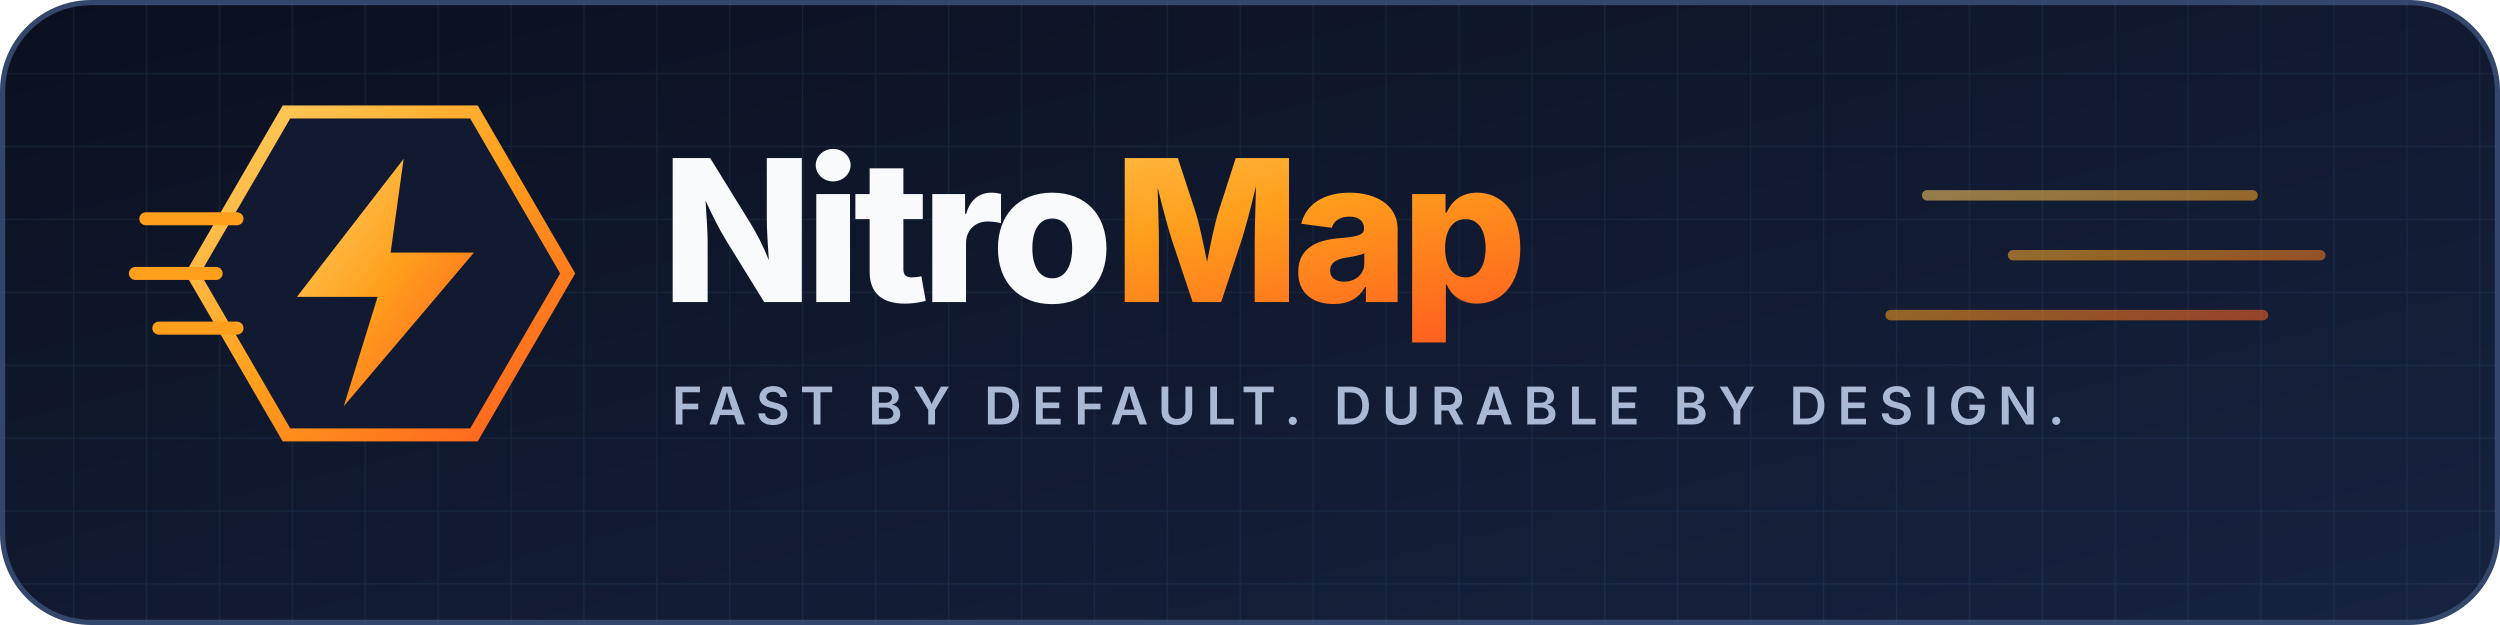
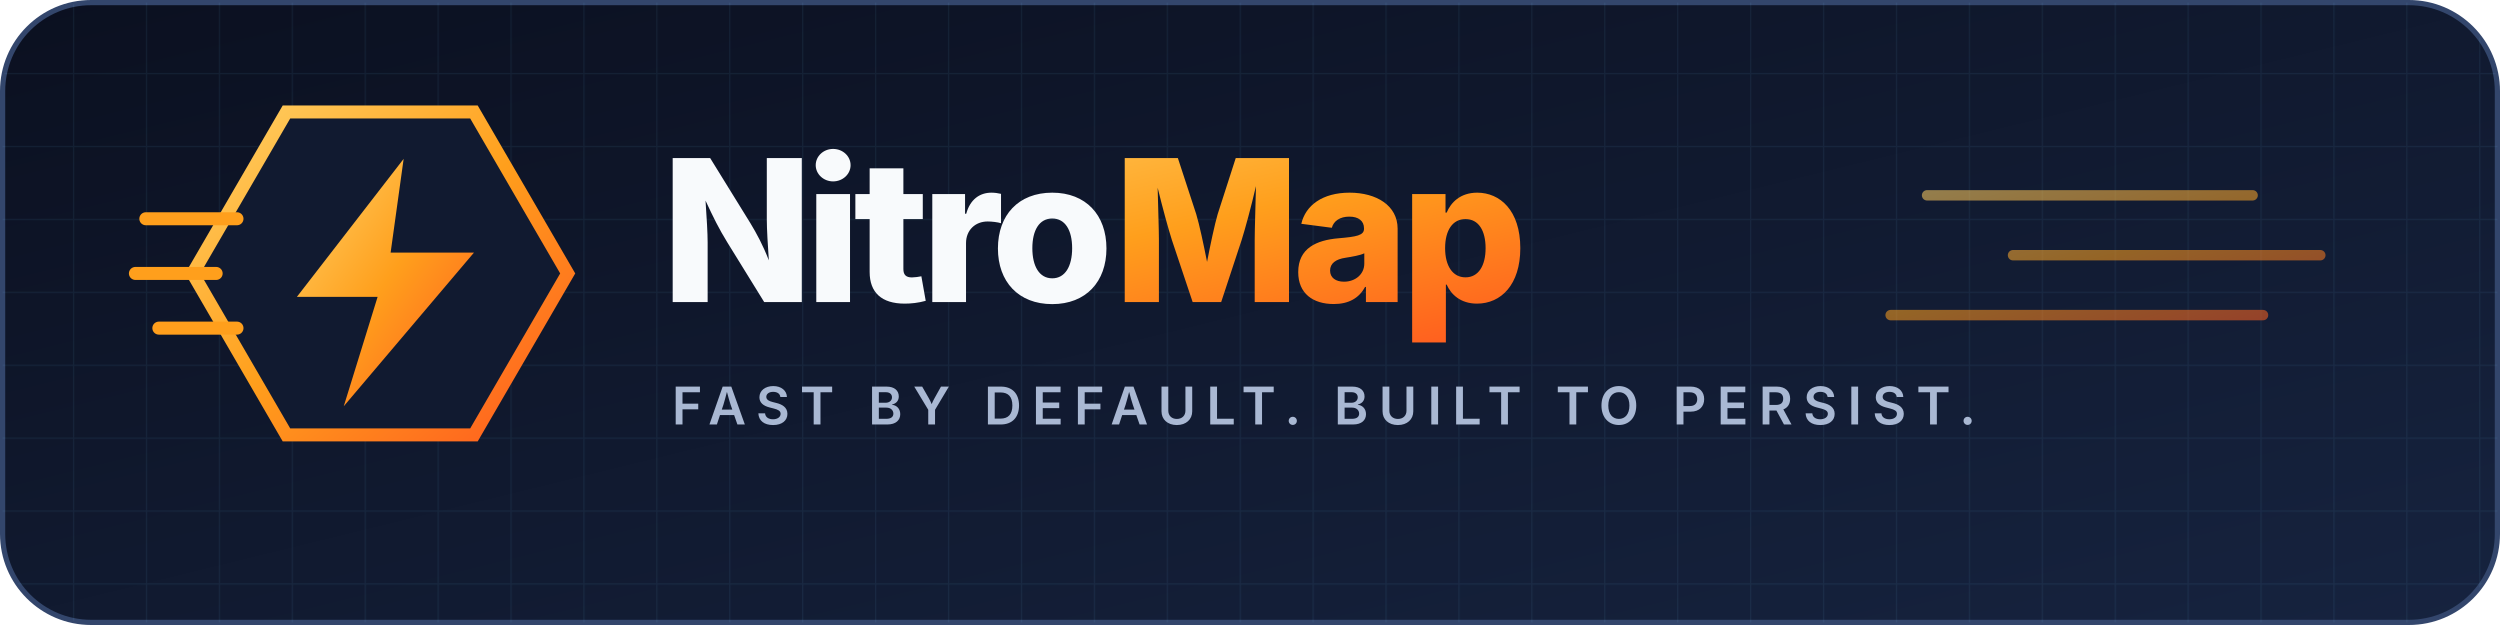
<svg xmlns="http://www.w3.org/2000/svg" viewBox="0 0 960 240" role="img" aria-labelledby="title description">
  <defs>
    <linearGradient id="background" x1="0" y1="0" x2="1" y2="1">
      <stop offset="0" stop-color="#0b1020" />
      <stop offset="1" stop-color="#16233f" />
    </linearGradient>
    <linearGradient id="nitro" x1="0" y1="0" x2="1" y2="1">
      <stop offset="0" stop-color="#ffd166" />
      <stop offset="0.5" stop-color="#ff9f1c" />
      <stop offset="1" stop-color="#ff5a1f" />
    </linearGradient>
    <pattern id="grid" width="28" height="28" patternUnits="userSpaceOnUse">
      <path d="M 28 0 L 0 0 0 28" fill="none" stroke="#7dd3fc" stroke-opacity="0.07" />
    </pattern>
  </defs>
  <rect x="1" y="1" width="958" height="238" rx="34" fill="url(#background)" stroke="#33466c" stroke-width="2" />
  <rect x="1" y="1" width="958" height="238" rx="34" fill="url(#grid)" />
  <g transform="translate(52 38)">
    <path d="M58 5h72l36 62-36 62H58L22 67z" fill="#111a30" stroke="url(#nitro)" stroke-width="5" />
    <path d="M103 23 62 76h31l-13 42 50-59H98z" fill="url(#nitro)" />
    <path d="M4 46h35M0 67h31M9 88h30" fill="none" stroke="#ff9f1c" stroke-linecap="round" stroke-width="5" />
  </g>
  <text x="254" y="116" fill="#f8fafc" font-family="Inter, Segoe UI, Helvetica Neue, Arial, sans-serif" font-size="76" font-weight="800" letter-spacing="-3">
    Nitro<tspan fill="url(#nitro)">Map</tspan>
  </text>
  <text x="258" y="163" fill="#a9b8d3" font-family="Inter, Segoe UI, Helvetica Neue, Arial, sans-serif" font-size="20" font-weight="600" letter-spacing="4">
-     FAST BY DEFAULT. DURABLE BY DESIGN.
+     FAST BY DEFAULT. BUILT TO PERSIST.
  </text>
  <path d="M740 75h125M773 98h118M726 121h143" fill="none" stroke="url(#nitro)" stroke-linecap="round" stroke-opacity="0.55" stroke-width="4" />
</svg>
